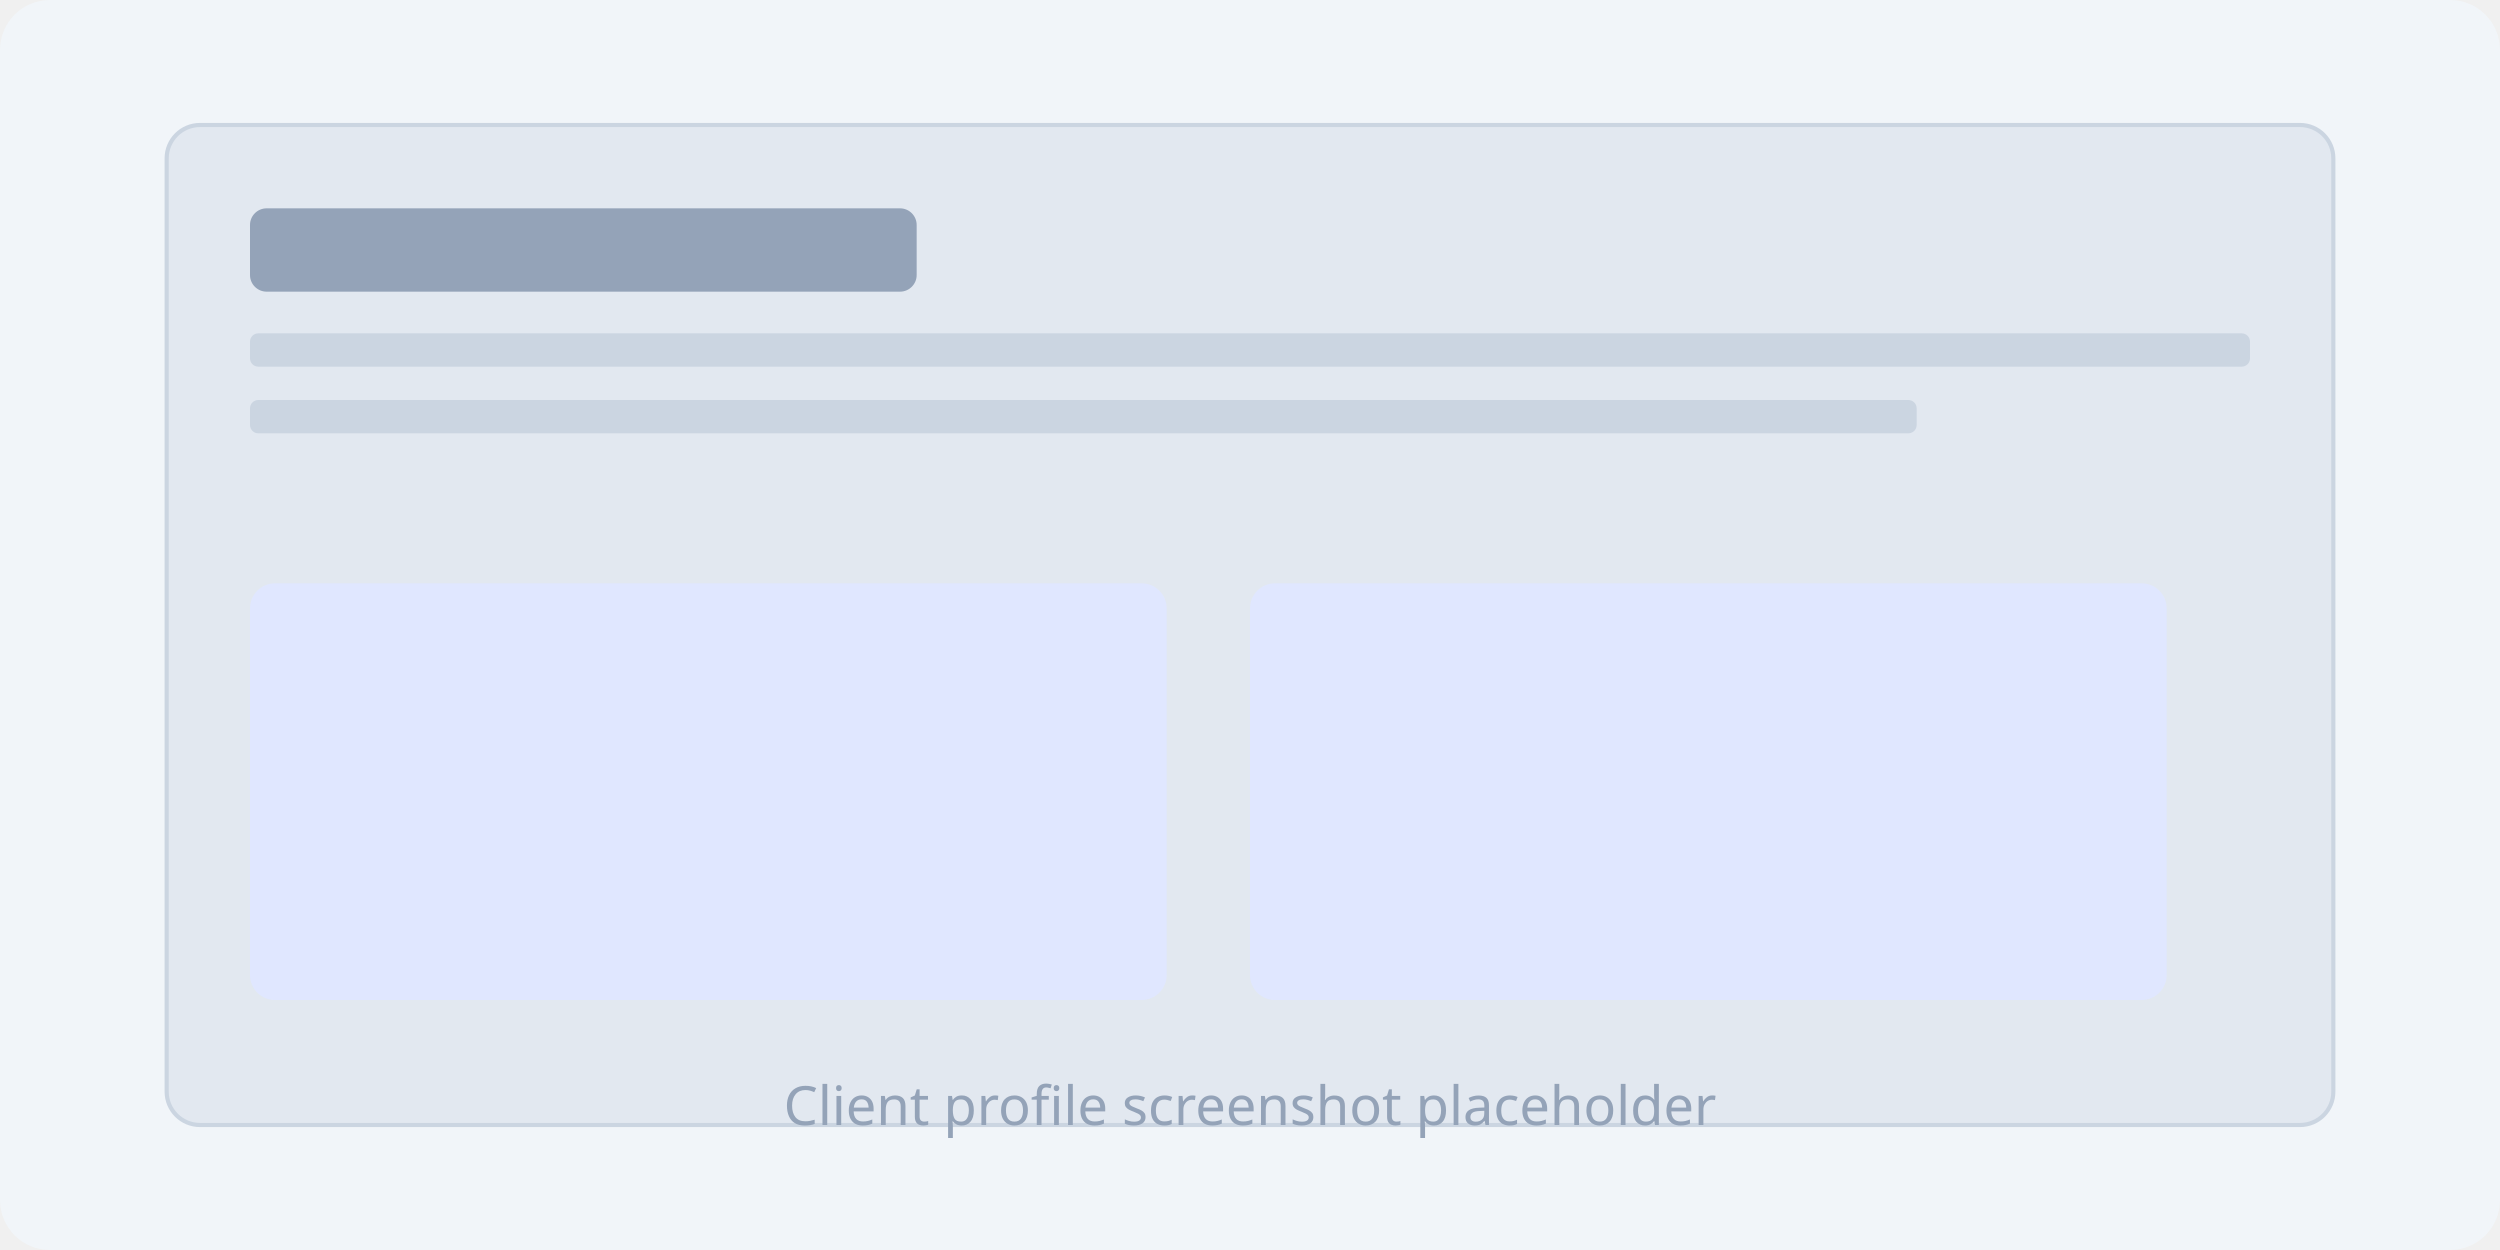
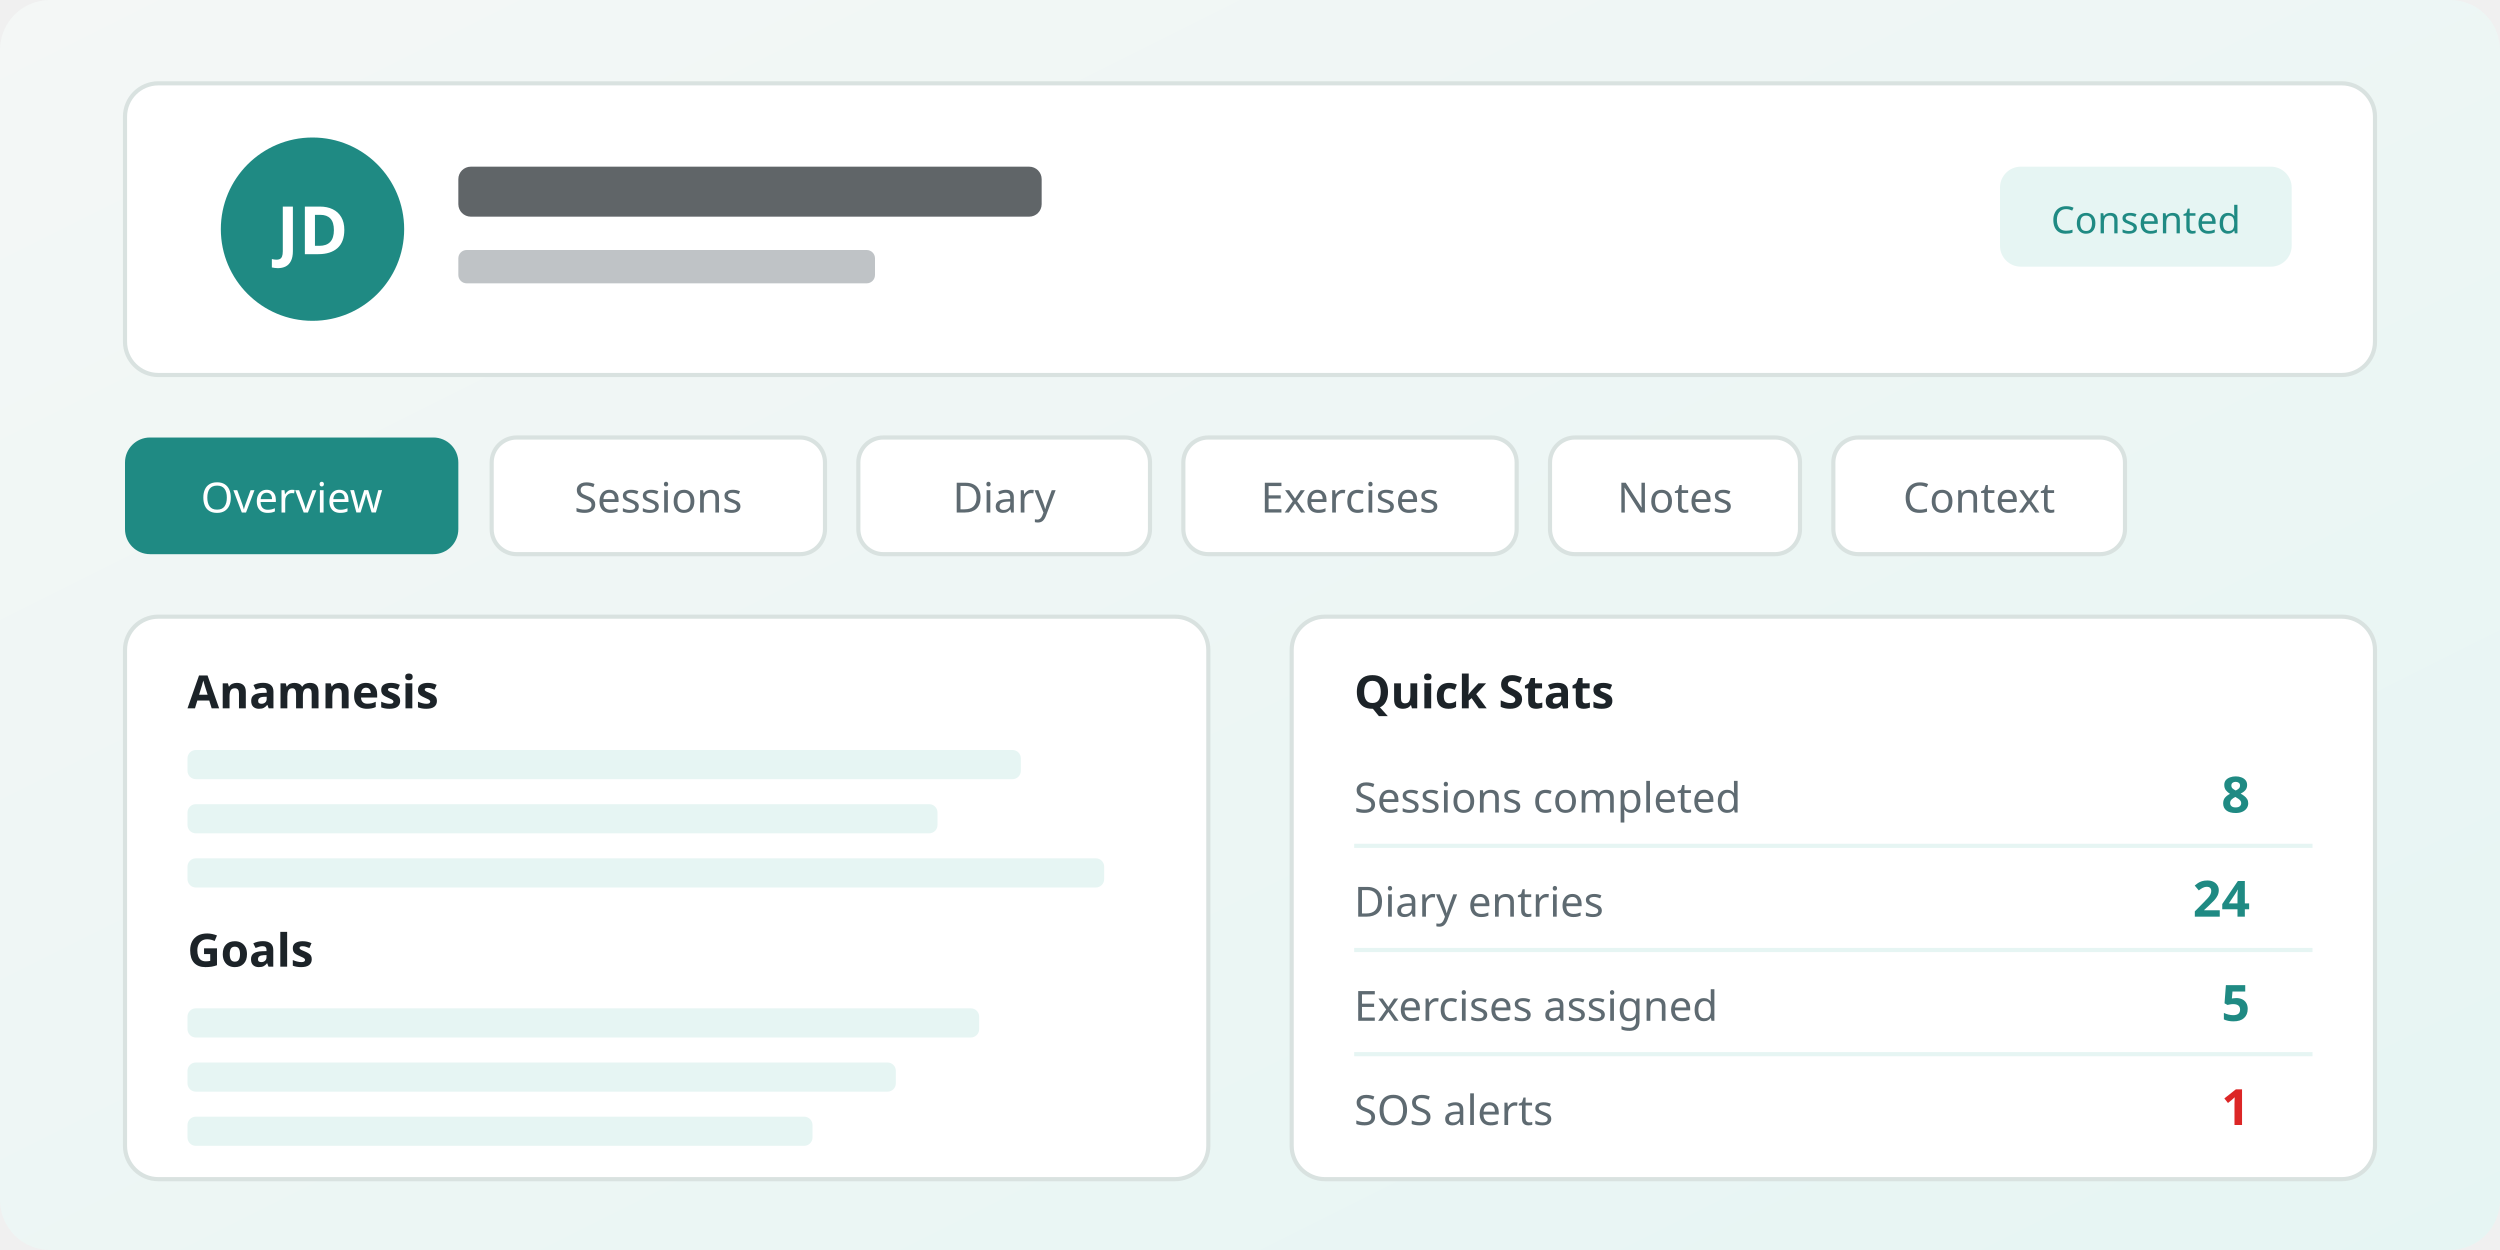
<svg xmlns="http://www.w3.org/2000/svg" width="600" height="300" viewBox="0 0 600 300">
-   <rect width="600" height="300" fill="#f1f5f9" rx="12" />
-   <rect x="40" y="30" width="520" height="240" fill="#e2e8f0" rx="8" stroke="#cbd5e1" stroke-width="1" />
-   <rect x="60" y="50" width="160" height="20" fill="#94a3b8" rx="4" />
-   <rect x="60" y="80" width="480" height="8" fill="#cbd5e1" rx="2" />
-   <rect x="60" y="96" width="400" height="8" fill="#cbd5e1" rx="2" />
-   <rect x="60" y="140" width="220" height="100" fill="#e0e7ff" rx="6" />
-   <rect x="300" y="140" width="220" height="100" fill="#e0e7ff" rx="6" />
-   <text x="300" y="270" text-anchor="middle" fill="#94a3b8" font-family="sans-serif" font-size="13">Client profile screenshot placeholder</text>
+   <defs>
+     <linearGradient id="bg" x1="0" y1="0" x2="1" y2="1">
+       <stop offset="0%" stop-color="#F4F7F6" />
+       <stop offset="100%" stop-color="#E6F5F3" />
+     </linearGradient>
+   </defs>
+   <rect width="600" height="300" fill="url(#bg)" rx="12" />
+   <rect x="30" y="20" width="540" height="70" fill="#fff" rx="8" stroke="#D9E2E0" stroke-width="1" />
+   <circle cx="75" cy="55" r="22" fill="#1F8A83" />
+   <text x="75" y="61" text-anchor="middle" fill="#fff" font-family="sans-serif" font-size="16" font-weight="bold">JD</text>
+   <rect x="110" y="40" width="140" height="12" fill="#1C2328" rx="3" opacity="0.7" />
+   <rect x="110" y="60" width="100" height="8" fill="#5E6A71" rx="2" opacity="0.4" />
+   <rect x="480" y="40" width="70" height="24" fill="#E6F5F3" rx="5" />
+   <text x="515" y="56" text-anchor="middle" fill="#1F8A83" font-family="sans-serif" font-size="9">Consented</text>
+   <rect x="30" y="105" width="80" height="28" fill="#1F8A83" rx="6" />
+   <text x="70" y="123" text-anchor="middle" fill="#fff" font-family="sans-serif" font-size="10">Overview</text>
+   <rect x="118" y="105" width="80" height="28" fill="#fff" rx="6" stroke="#D9E2E0" stroke-width="1" />
+   <text x="158" y="123" text-anchor="middle" fill="#5E6A71" font-family="sans-serif" font-size="10">Sessions</text>
+   <rect x="206" y="105" width="70" height="28" fill="#fff" rx="6" stroke="#D9E2E0" stroke-width="1" />
+   <text x="241" y="123" text-anchor="middle" fill="#5E6A71" font-family="sans-serif" font-size="10">Diary</text>
+   <rect x="284" y="105" width="80" height="28" fill="#fff" rx="6" stroke="#D9E2E0" stroke-width="1" />
+   <text x="324" y="123" text-anchor="middle" fill="#5E6A71" font-family="sans-serif" font-size="10">Exercises</text>
+   <rect x="372" y="105" width="60" height="28" fill="#fff" rx="6" stroke="#D9E2E0" stroke-width="1" />
+   <text x="402" y="123" text-anchor="middle" fill="#5E6A71" font-family="sans-serif" font-size="10">Notes</text>
+   <rect x="440" y="105" width="70" height="28" fill="#fff" rx="6" stroke="#D9E2E0" stroke-width="1" />
+   <text x="475" y="123" text-anchor="middle" fill="#5E6A71" font-family="sans-serif" font-size="10">Context</text>
+   <rect x="30" y="148" width="260" height="135" fill="#fff" rx="8" stroke="#D9E2E0" stroke-width="1" />
+   <text x="45" y="170" fill="#1C2328" font-family="sans-serif" font-size="11" font-weight="bold">Anamnesis</text>
+   <rect x="45" y="180" width="200" height="7" fill="#E6F5F3" rx="2" />
+   <rect x="45" y="193" width="180" height="7" fill="#E6F5F3" rx="2" />
+   <rect x="45" y="206" width="220" height="7" fill="#E6F5F3" rx="2" />
+   <text x="45" y="232" fill="#1C2328" font-family="sans-serif" font-size="11" font-weight="bold">Goals</text>
+   <rect x="45" y="242" width="190" height="7" fill="#E6F5F3" rx="2" />
+   <rect x="45" y="255" width="170" height="7" fill="#E6F5F3" rx="2" />
+   <rect x="45" y="268" width="150" height="7" fill="#E6F5F3" rx="2" />
+   <rect x="310" y="148" width="260" height="135" fill="#fff" rx="8" stroke="#D9E2E0" stroke-width="1" />
+   <text x="325" y="170" fill="#1C2328" font-family="sans-serif" font-size="11" font-weight="bold">Quick Stats</text>
+   <text x="325" y="195" fill="#5E6A71" font-family="sans-serif" font-size="10">Sessions completed</text>
+   <text x="540" y="195" text-anchor="end" fill="#1F8A83" font-family="sans-serif" font-size="12" font-weight="bold">8</text>
+   <line x1="325" y1="203" x2="555" y2="203" stroke="#E6F5F3" stroke-width="1" />
+   <text x="325" y="220" fill="#5E6A71" font-family="sans-serif" font-size="10">Diary entries</text>
+   <text x="540" y="220" text-anchor="end" fill="#1F8A83" font-family="sans-serif" font-size="12" font-weight="bold">24</text>
+   <line x1="325" y1="228" x2="555" y2="228" stroke="#E6F5F3" stroke-width="1" />
+   <text x="325" y="245" fill="#5E6A71" font-family="sans-serif" font-size="10">Exercises assigned</text>
+   <text x="540" y="245" text-anchor="end" fill="#1F8A83" font-family="sans-serif" font-size="12" font-weight="bold">5</text>
+   <line x1="325" y1="253" x2="555" y2="253" stroke="#E6F5F3" stroke-width="1" />
+   <text x="325" y="270" fill="#5E6A71" font-family="sans-serif" font-size="10">SOS alerts</text>
+   <text x="540" y="270" text-anchor="end" fill="#DC2626" font-family="sans-serif" font-size="12" font-weight="bold">1</text>
</svg>
